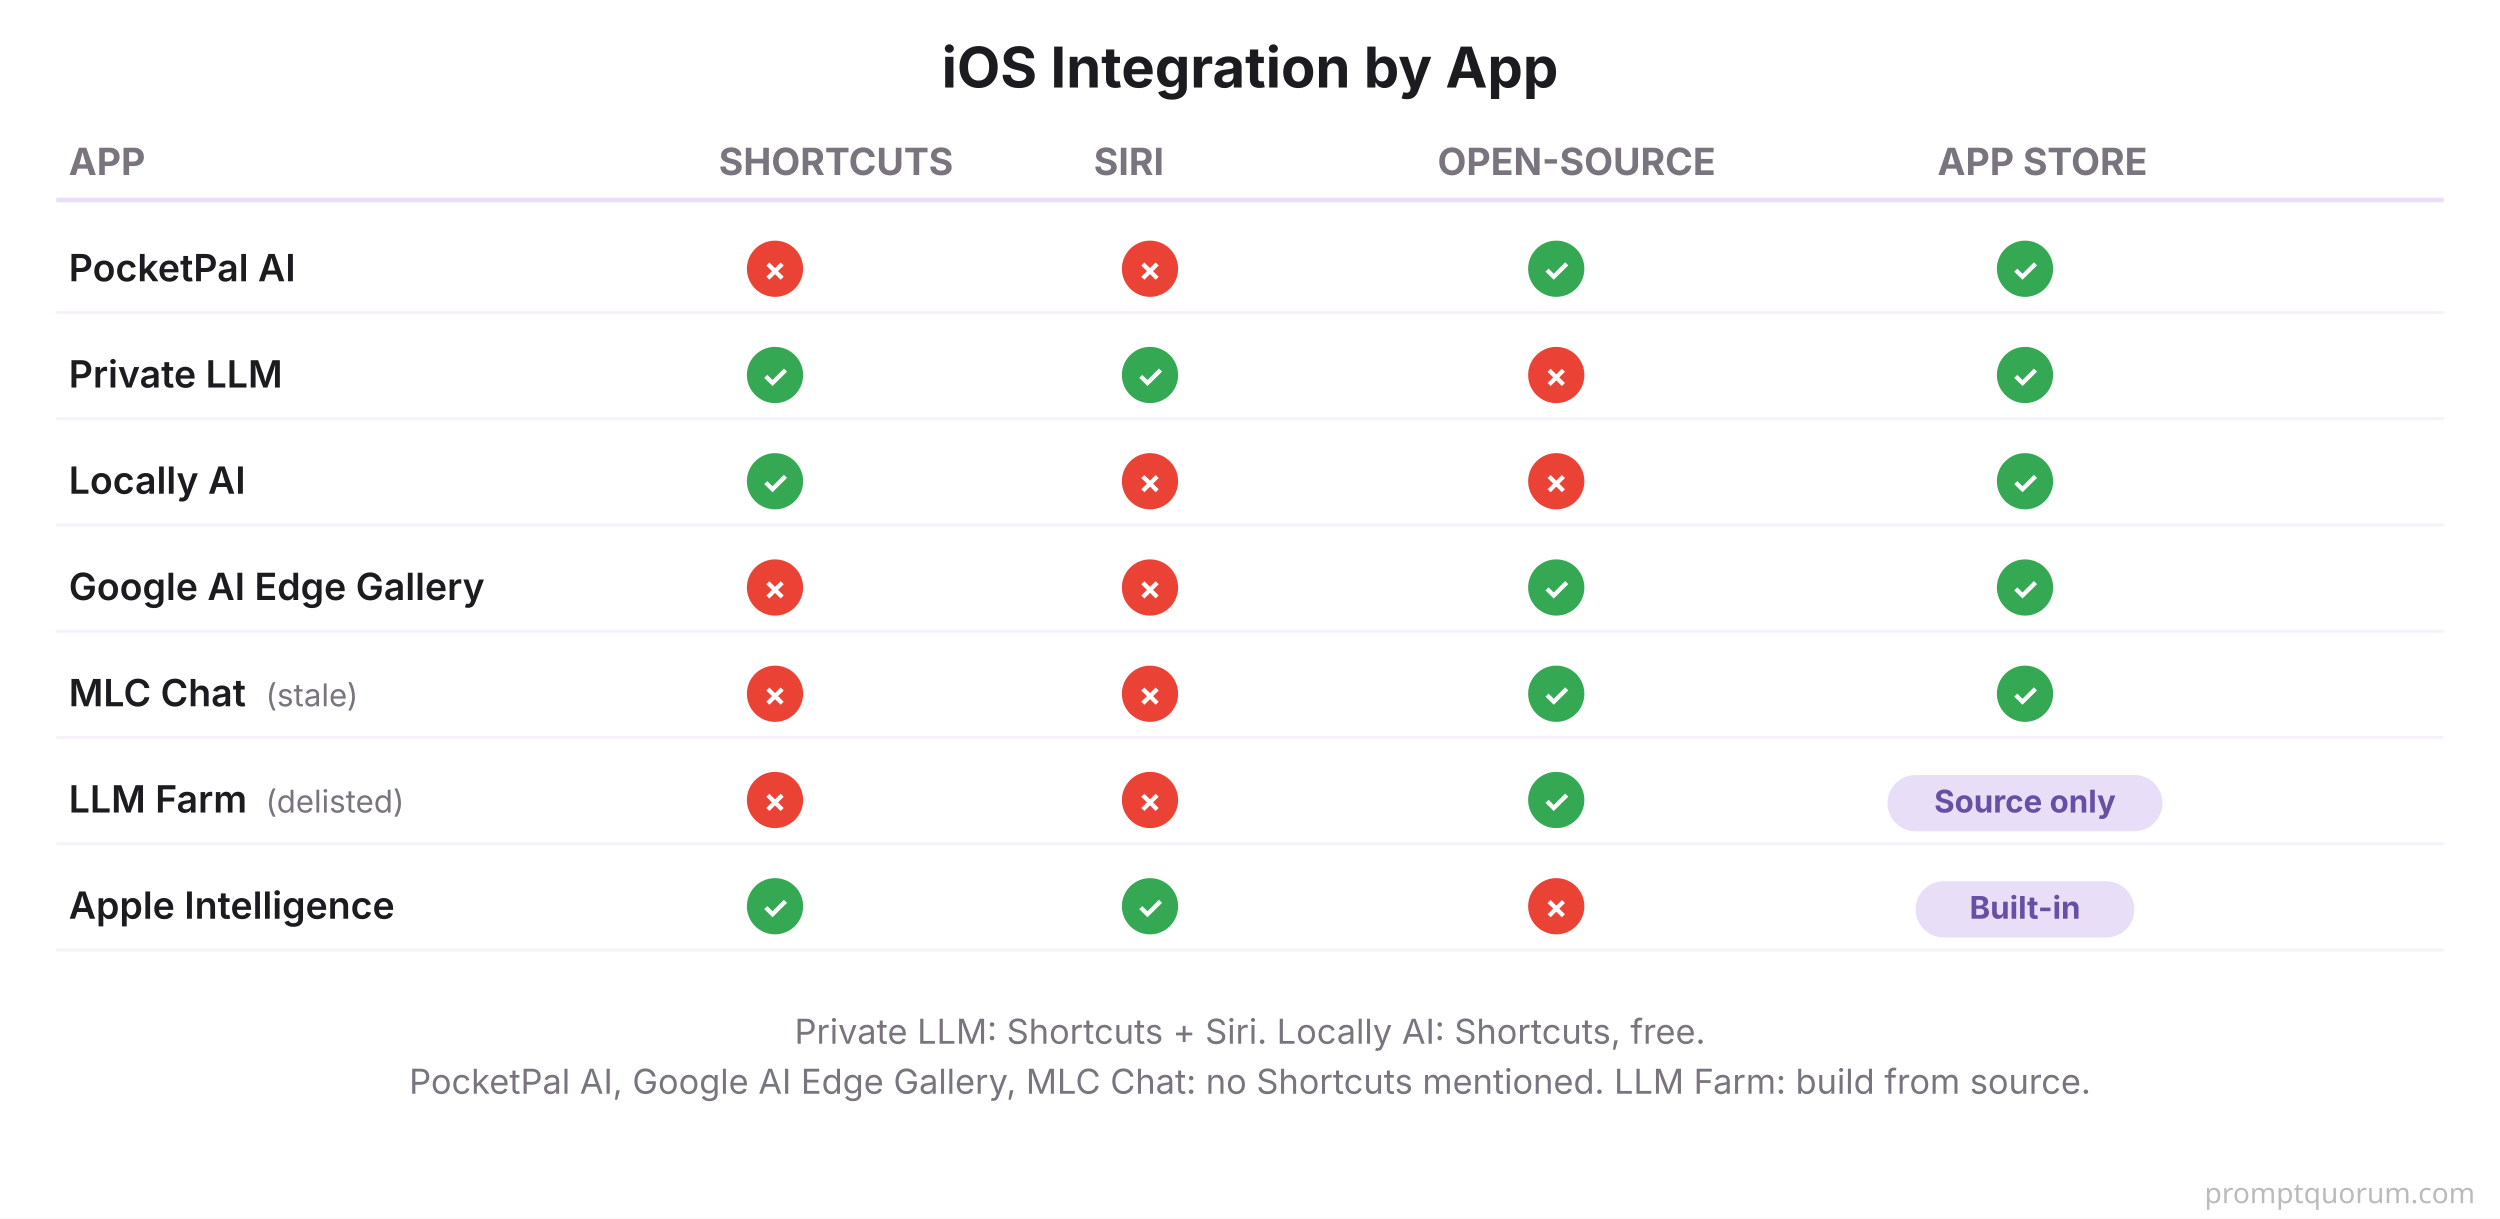
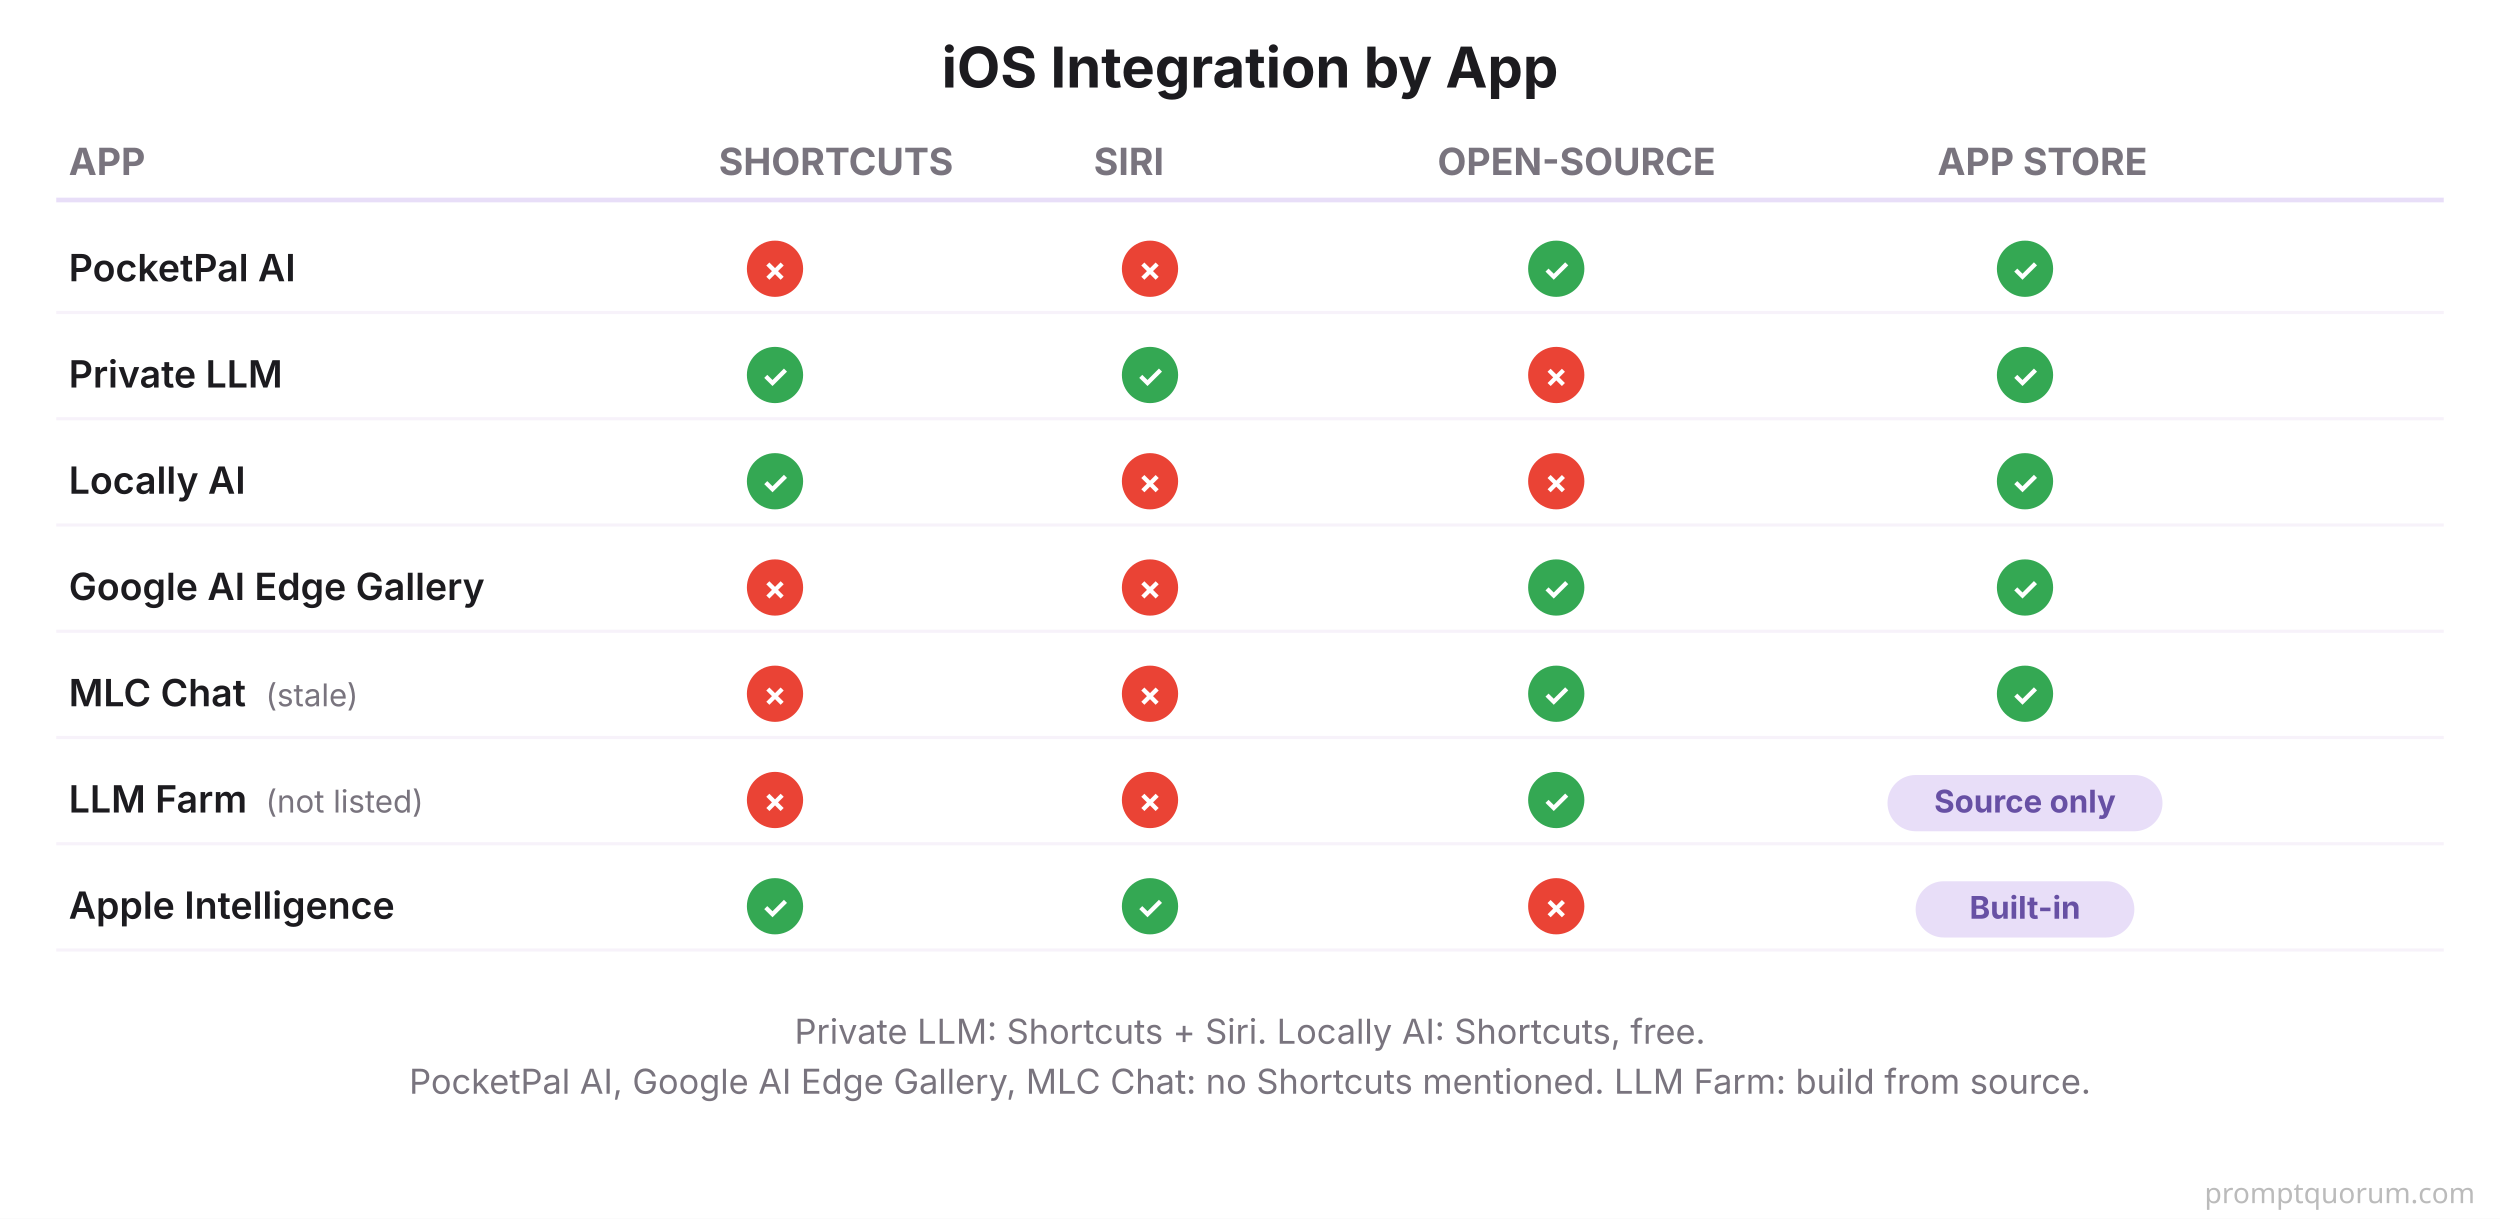
<svg xmlns="http://www.w3.org/2000/svg" viewBox="0 0 800 390" font-family="system-ui, -apple-system, sans-serif">
  <rect width="800" height="390" fill="#FFFFFF" />
  <text x="400" y="28" font-size="18" font-weight="700" fill="#1C1B1F" text-anchor="middle">iOS Integration by App</text>
  <text x="22" y="56" font-size="12" font-weight="700" fill="#79747E">APP</text>
  <text x="230" y="56" font-size="12" font-weight="700" fill="#79747E">SHORTCUTS</text>
  <text x="350" y="56" font-size="12" font-weight="700" fill="#79747E">SIRI</text>
  <text x="460" y="56" font-size="12" font-weight="700" fill="#79747E">OPEN-SOURCE</text>
  <text x="620" y="56" font-size="12" font-weight="700" fill="#79747E">APP STORE</text>
  <line x1="18" y1="64" x2="782" y2="64" stroke="#E8DEF8" stroke-width="1.5" />
  <text x="22" y="90" font-size="12" font-weight="600" fill="#1C1B1F">PocketPal AI</text>
  <circle cx="248" cy="86" r="9" fill="#EA4335" />
  <text x="248" y="90" font-size="10" font-weight="700" fill="#FFFFFF" text-anchor="middle">✗</text>
  <circle cx="368" cy="86" r="9" fill="#EA4335" />
  <text x="368" y="90" font-size="10" font-weight="700" fill="#FFFFFF" text-anchor="middle">✗</text>
  <circle cx="498" cy="86" r="9" fill="#34A853" />
  <text x="498" y="90" font-size="10" font-weight="700" fill="#FFFFFF" text-anchor="middle">✓</text>
  <circle cx="648" cy="86" r="9" fill="#34A853" />
  <text x="648" y="90" font-size="10" font-weight="700" fill="#FFFFFF" text-anchor="middle">✓</text>
  <line x1="18" y1="100" x2="782" y2="100" stroke="#F7F2FA" stroke-width="1" />
  <text x="22" y="124" font-size="12" font-weight="600" fill="#1C1B1F">Private LLM</text>
  <circle cx="248" cy="120" r="9" fill="#34A853" />
  <text x="248" y="124" font-size="10" font-weight="700" fill="#FFFFFF" text-anchor="middle">✓</text>
  <circle cx="368" cy="120" r="9" fill="#34A853" />
  <text x="368" y="124" font-size="10" font-weight="700" fill="#FFFFFF" text-anchor="middle">✓</text>
  <circle cx="498" cy="120" r="9" fill="#EA4335" />
  <text x="498" y="124" font-size="10" font-weight="700" fill="#FFFFFF" text-anchor="middle">✗</text>
  <circle cx="648" cy="120" r="9" fill="#34A853" />
  <text x="648" y="124" font-size="10" font-weight="700" fill="#FFFFFF" text-anchor="middle">✓</text>
  <line x1="18" y1="134" x2="782" y2="134" stroke="#F7F2FA" stroke-width="1" />
  <text x="22" y="158" font-size="12" font-weight="600" fill="#1C1B1F">Locally AI</text>
  <circle cx="248" cy="154" r="9" fill="#34A853" />
  <text x="248" y="158" font-size="10" font-weight="700" fill="#FFFFFF" text-anchor="middle">✓</text>
  <circle cx="368" cy="154" r="9" fill="#EA4335" />
  <text x="368" y="158" font-size="10" font-weight="700" fill="#FFFFFF" text-anchor="middle">✗</text>
  <circle cx="498" cy="154" r="9" fill="#EA4335" />
  <text x="498" y="158" font-size="10" font-weight="700" fill="#FFFFFF" text-anchor="middle">✗</text>
  <circle cx="648" cy="154" r="9" fill="#34A853" />
  <text x="648" y="158" font-size="10" font-weight="700" fill="#FFFFFF" text-anchor="middle">✓</text>
  <line x1="18" y1="168" x2="782" y2="168" stroke="#F7F2FA" stroke-width="1" />
  <text x="22" y="192" font-size="12" font-weight="600" fill="#1C1B1F">Google AI Edge Gallery</text>
  <circle cx="248" cy="188" r="9" fill="#EA4335" />
  <text x="248" y="192" font-size="10" font-weight="700" fill="#FFFFFF" text-anchor="middle">✗</text>
  <circle cx="368" cy="188" r="9" fill="#EA4335" />
  <text x="368" y="192" font-size="10" font-weight="700" fill="#FFFFFF" text-anchor="middle">✗</text>
  <circle cx="498" cy="188" r="9" fill="#34A853" />
  <text x="498" y="192" font-size="10" font-weight="700" fill="#FFFFFF" text-anchor="middle">✓</text>
  <circle cx="648" cy="188" r="9" fill="#34A853" />
  <text x="648" y="192" font-size="10" font-weight="700" fill="#FFFFFF" text-anchor="middle">✓</text>
  <line x1="18" y1="202" x2="782" y2="202" stroke="#F7F2FA" stroke-width="1" />
  <text x="22" y="226" font-size="12" font-weight="600" fill="#1C1B1F">MLC Chat</text>
  <text x="85" y="226" font-size="10" fill="#79747E">(stale)</text>
  <circle cx="248" cy="222" r="9" fill="#EA4335" />
  <text x="248" y="226" font-size="10" font-weight="700" fill="#FFFFFF" text-anchor="middle">✗</text>
  <circle cx="368" cy="222" r="9" fill="#EA4335" />
  <text x="368" y="226" font-size="10" font-weight="700" fill="#FFFFFF" text-anchor="middle">✗</text>
  <circle cx="498" cy="222" r="9" fill="#34A853" />
  <text x="498" y="226" font-size="10" font-weight="700" fill="#FFFFFF" text-anchor="middle">✓</text>
  <circle cx="648" cy="222" r="9" fill="#34A853" />
  <text x="648" y="226" font-size="10" font-weight="700" fill="#FFFFFF" text-anchor="middle">✓</text>
  <line x1="18" y1="236" x2="782" y2="236" stroke="#F7F2FA" stroke-width="1" />
  <text x="22" y="260" font-size="12" font-weight="600" fill="#1C1B1F">LLM Farm</text>
-   <text x="85" y="260" font-size="10" fill="#79747E">(delisted)</text>
+   <text x="85" y="260" font-size="10" fill="#79747E">(not listed)</text>
  <circle cx="248" cy="256" r="9" fill="#EA4335" />
  <text x="248" y="260" font-size="10" font-weight="700" fill="#FFFFFF" text-anchor="middle">✗</text>
  <circle cx="368" cy="256" r="9" fill="#EA4335" />
  <text x="368" y="260" font-size="10" font-weight="700" fill="#FFFFFF" text-anchor="middle">✗</text>
  <circle cx="498" cy="256" r="9" fill="#34A853" />
  <text x="498" y="260" font-size="10" font-weight="700" fill="#FFFFFF" text-anchor="middle">✓</text>
  <rect x="604" y="248" width="88" height="18" rx="9" fill="#E8DEF8" />
  <text x="648" y="260" font-size="10" font-weight="700" fill="#6750A4" text-anchor="middle">Source only</text>
  <line x1="18" y1="270" x2="782" y2="270" stroke="#F7F2FA" stroke-width="1" />
  <text x="22" y="294" font-size="12" font-weight="600" fill="#1C1B1F">Apple Intelligence</text>
  <circle cx="248" cy="290" r="9" fill="#34A853" />
  <text x="248" y="294" font-size="10" font-weight="700" fill="#FFFFFF" text-anchor="middle">✓</text>
  <circle cx="368" cy="290" r="9" fill="#34A853" />
  <text x="368" y="294" font-size="10" font-weight="700" fill="#FFFFFF" text-anchor="middle">✓</text>
  <circle cx="498" cy="290" r="9" fill="#EA4335" />
  <text x="498" y="294" font-size="10" font-weight="700" fill="#FFFFFF" text-anchor="middle">✗</text>
  <rect x="613" y="282" width="70" height="18" rx="9" fill="#E8DEF8" />
  <text x="648" y="294" font-size="10" font-weight="700" fill="#6750A4" text-anchor="middle">Built-in</text>
  <line x1="18" y1="304" x2="782" y2="304" stroke="#F7F2FA" stroke-width="1" />
  <text x="400" y="334" font-size="11" fill="#79747E" text-anchor="middle">Private LLM: Shortcuts + Siri. Locally AI: Shortcuts, free.</text>
  <text x="400" y="350" font-size="11" fill="#79747E" text-anchor="middle">PocketPal AI, Google AI Edge Gallery, MLC Chat: no Shortcuts mentioned. LLM Farm: build from source.</text>
  <text x="792" y="385" font-family="system-ui,sans-serif" font-size="9" fill="#BBBBBB" text-anchor="end">promptquorum.com</text>
</svg>
